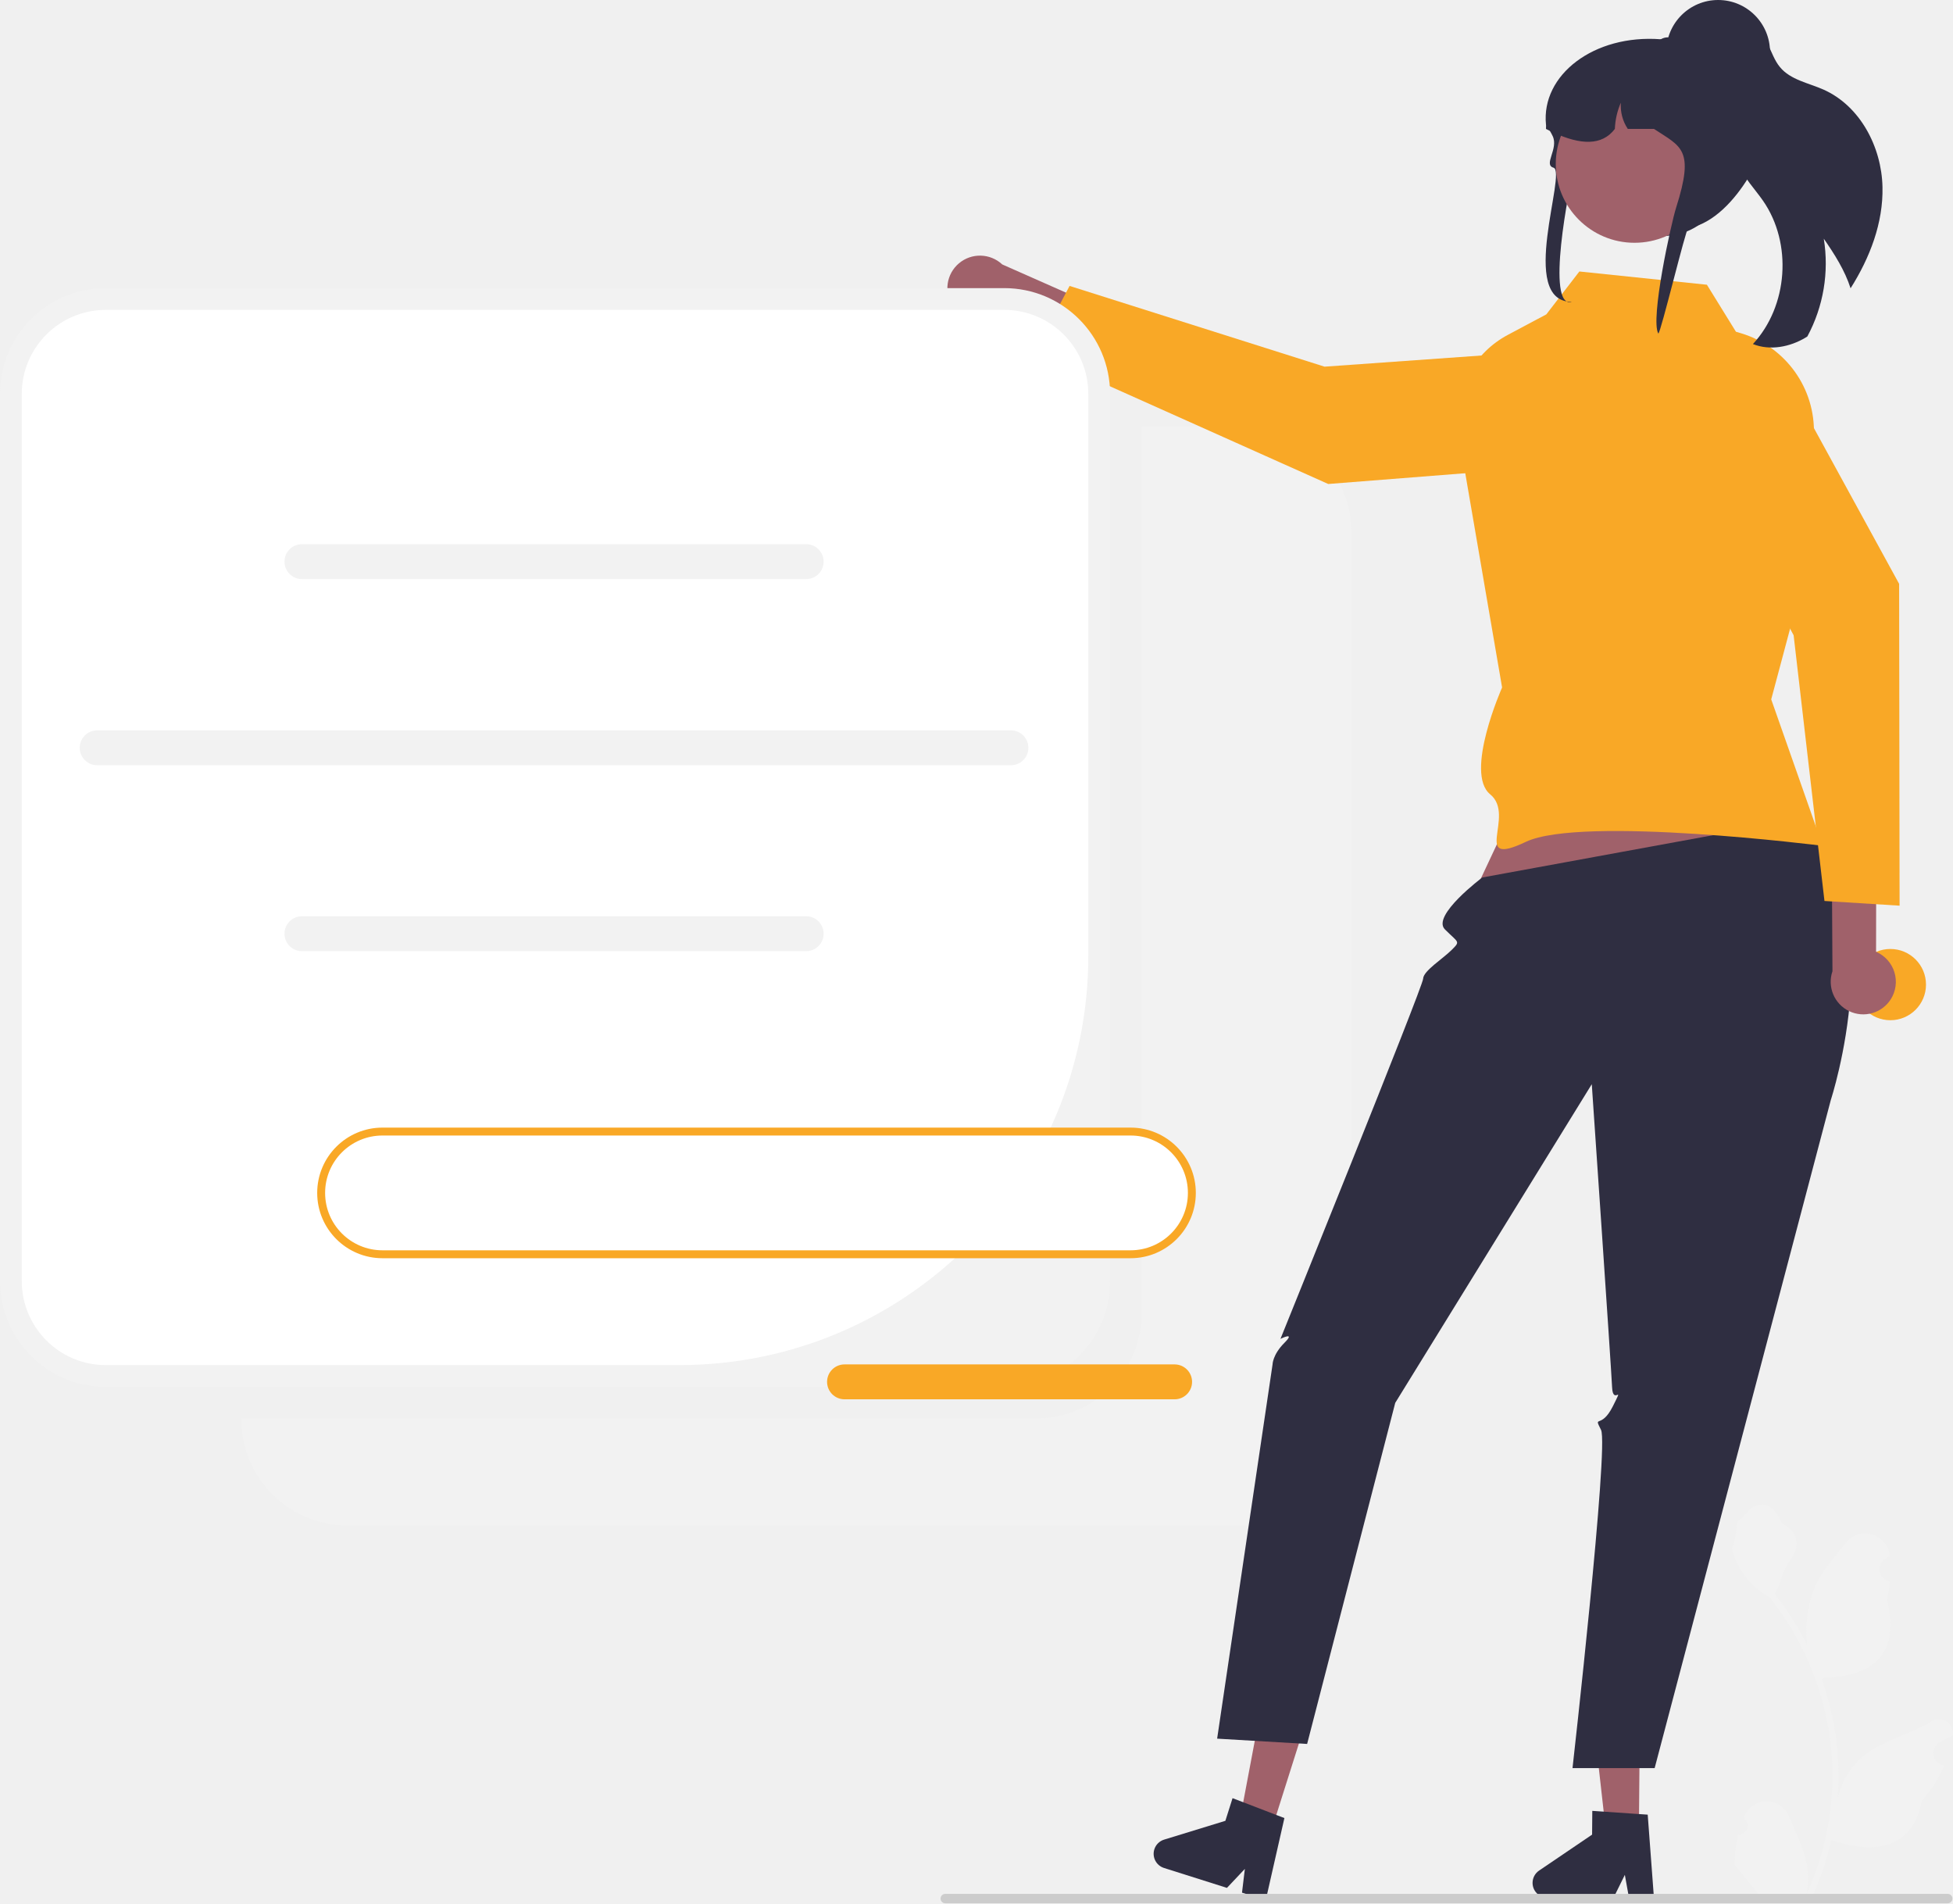
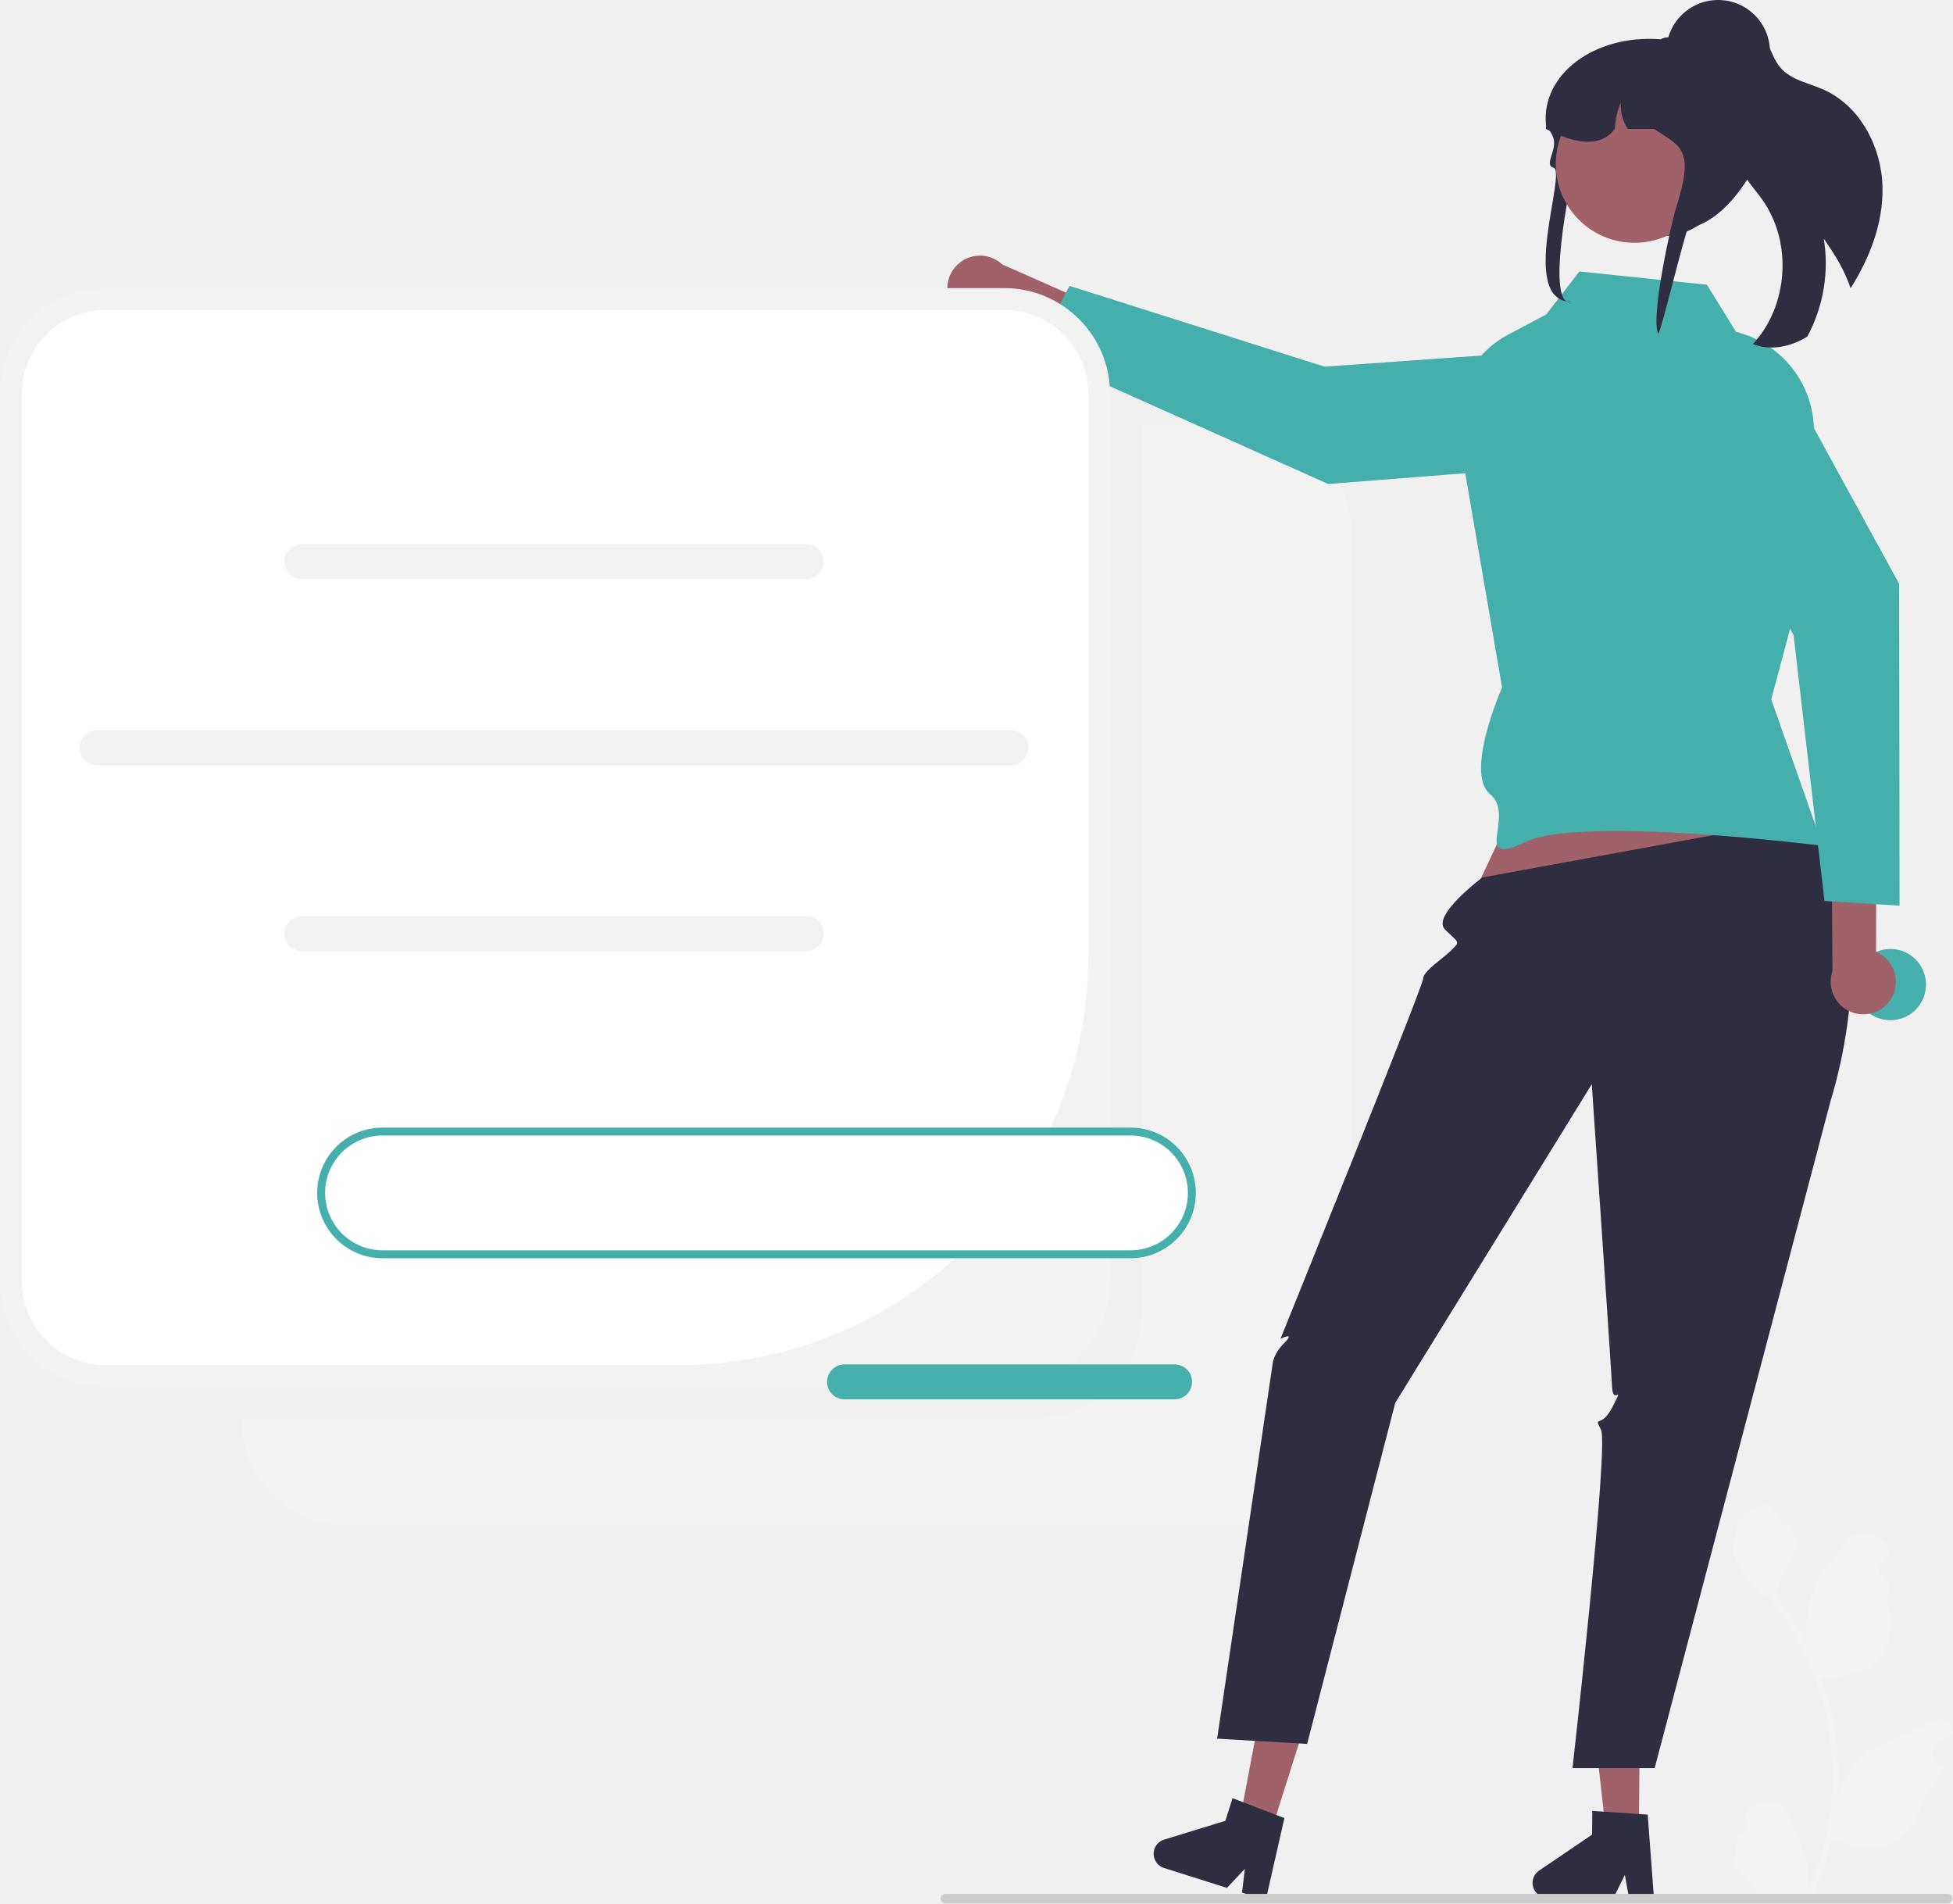
<svg xmlns="http://www.w3.org/2000/svg" data-name="Layer 1" width="493.461" height="480.848" viewBox="0 0 493.461 480.848">
  <path d="M668.007,317.365H641.751V541.211a26.744,26.744,0,0,1-26.744,26.744H414.269v.256a26.744,26.744,0,0,0,26.744,26.744h226.993a26.744,26.744,0,0,0,26.744-26.744V344.109A26.744,26.744,0,0,0,668.007,317.365Z" transform="translate(-353.2694 -209.5759)" fill="#f2f2f2" />
  <path d="M792.472,673.091a2.269,2.269,0,0,0,1.645-3.933l-.155-.618q.031-.074.062-.148a6.094,6.094,0,0,1,11.241.042c1.839,4.428,4.179,8.864,4.756,13.546a18.029,18.029,0,0,1-.316,6.2,72.281,72.281,0,0,0,6.575-30.021,69.764,69.764,0,0,0-.433-7.783q-.358-3.178-.995-6.31a73.119,73.119,0,0,0-14.5-30.99,19.459,19.459,0,0,1-8.093-8.397,14.843,14.843,0,0,1-1.35-4.056c.394.052,1.486-5.949,1.188-6.317.549-.833,1.532-1.247,2.131-2.06,2.982-4.043,7.091-3.337,9.236,2.157,4.582,2.313,4.627,6.148,1.815,9.837-1.789,2.347-2.035,5.522-3.604,8.035.162.207.329.407.491.614a73.591,73.591,0,0,1,7.681,12.169,30.593,30.593,0,0,1,1.826-14.21c1.748-4.217,5.025-7.769,7.91-11.415a6.279,6.279,0,0,1,11.184,3.083q.009.081.017.161-.643.363-1.259.77a3.078,3.078,0,0,0,1.241,5.602l.063.01a30.627,30.627,0,0,1-.807,4.579c3.702,14.316-4.29,19.53-15.701,19.764-.252.129-.497.258-.749.381a75.114,75.114,0,0,1,4.043,19.028,71.243,71.243,0,0,1-.052,11.503l.019-.136a18.826,18.826,0,0,1,6.427-10.87c4.946-4.063,11.933-5.559,17.268-8.824a3.533,3.533,0,0,1,5.411,3.437l-.022.143a20.677,20.677,0,0,0-2.319,1.117q-.643.363-1.259.77a3.078,3.078,0,0,0,1.241,5.602l.063.01c.045.006.084.013.129.019a30.654,30.654,0,0,1-5.639,8.829c-2.315,12.497-12.256,13.683-22.89,10.044h-.006a75.093,75.093,0,0,1-5.044,14.726H792.923c-.065-.2-.123-.407-.181-.607a20.474,20.474,0,0,0,4.986-.297c-1.337-1.641-2.674-3.294-4.011-4.935a1.121,1.121,0,0,1-.084-.097c-.678-.84-1.363-1.673-2.041-2.512l-0-.001a29.99,29.99,0,0,1,.879-7.64Z" transform="translate(-353.2694 -209.5759)" fill="#f2f2f2" />
  <path d="M593.994,286.915a8.246,8.246,0,0,0,12.466,1.526l37.465,16.903,7.223-9.213-44.644-19.75a8.235,8.235,0,0,0-12.509,10.535Z" transform="translate(-353.2694 -209.5759)" fill="#a0616a" />
-   <path d="M754.778,297.455l3.716,21.056a7.155,7.155,0,0,1-6.485,8.376l-63.139,4.965L614.653,298.637l8.864-16.827L687.944,302.212Z" transform="translate(-353.2694 -209.5759)" fill="#f9a826" />
+   <path d="M754.778,297.455l3.716,21.056a7.155,7.155,0,0,1-6.485,8.376l-63.139,4.965L614.653,298.637l8.864-16.827L687.944,302.212Z" transform="translate(-353.2694 -209.5759)" fill="#44afab" />
  <rect y="72.789" width="280.481" height="277.59" rx="26.744" fill="#f2f2f2" />
  <path d="M380.014,287.865a21.244,21.244,0,0,0-21.244,21.244V533.211a21.244,21.244,0,0,0,21.244,21.244H524.886A103.364,103.364,0,0,0,628.25,451.091V309.109a21.244,21.244,0,0,0-21.244-21.244Z" transform="translate(-353.2694 -209.5759)" fill="#fff" />
  <path d="M556.965,355.876H429.559a4.408,4.408,0,1,1,0-8.816H556.965a4.408,4.408,0,0,1,0,8.816Z" transform="translate(-353.2694 -209.5759)" fill="#f2f2f2" />
  <path d="M556.965,449.876H429.559a4.408,4.408,0,1,1,0-8.816H556.965a4.408,4.408,0,0,1,0,8.816Z" transform="translate(-353.2694 -209.5759)" fill="#f2f2f2" />
  <path d="M608.702,402.907H377.822a4.408,4.408,0,1,1,0-8.816H608.702a4.408,4.408,0,0,1,0,8.816Z" transform="translate(-353.2694 -209.5759)" fill="#f2f2f2" />
  <polygon points="393.531 180.687 370.531 229.687 459.008 220.726 440.539 173.687 393.531 180.687" fill="#a0616a" />
  <polygon points="414.101 462.32 405.712 462.249 401.999 429.138 414.379 429.243 414.101 462.32" fill="#a0616a" />
  <path d="M740.5,685.235a3.755,3.755,0,0,0,3.718,3.783l16.679.139,2.92-5.918,1.072,5.949,6.293.057-1.589-21.217-2.189-.146-8.931-.616-2.881-.193-.051,6.003-13.398,9.087A3.749,3.749,0,0,0,740.5,685.235Z" transform="translate(-353.2694 -209.5759)" fill="#2f2e41" />
  <polygon points="321.266 462.358 313.268 459.825 319.447 427.085 331.251 430.822 321.266 462.358" fill="#a0616a" />
  <path d="M644.932,676.789a3.755,3.755,0,0,0,2.443,4.709l15.902,5.033,4.53-4.799-.723,6.001,5.999,1.904L677.797,668.89l-2.05-.783-8.356-3.212-2.697-1.031-1.812,5.723-15.477,4.75A3.749,3.749,0,0,0,644.932,676.789Z" transform="translate(-353.2694 -209.5759)" fill="#2f2e41" />
  <path d="M808.248,416.522,727.801,431.263s-12.903,9.652-9.452,13.109,3.987,2.921,1.719,5.189-7.171,5.299-7.219,7.283-36.048,90.984-36.048,90.984,4-2,1,1-3,5.479-3,5.479l-14,94.521,22.737,1.339,22.263-86.173,49.659-80.504s4.927,71.789,5.134,76.564,3.207-1.225.207,4.775-5,2-3,6-7.205,85.435-7.205,85.435h20.753L815.859,487.472S831.695,439.216,808.248,416.522Z" transform="translate(-353.2694 -209.5759)" fill="#2f2e41" />
-   <path d="M784.549,281.51l-32.225-3.348-8.349,10.839-9.726,5.18a24.275,24.275,0,0,0-12.815,22.962l11.366,66.119s-9.601,21.619-3,27-5.104,18.707,9,12,75,1,75,1l-13-37,9.711-36.358,1.069-30.485a25.826,25.826,0,0,0-18.339-25.627l-1.358-.41Z" transform="translate(-353.2694 -209.5759)" fill="#f9a826" />
+   <path d="M784.549,281.51l-32.225-3.348-8.349,10.839-9.726,5.18a24.275,24.275,0,0,0-12.815,22.962l11.366,66.119s-9.601,21.619-3,27-5.104,18.707,9,12,75,1,75,1l-13-37,9.711-36.358,1.069-30.485a25.826,25.826,0,0,0-18.339-25.627l-1.358-.41Z" transform="translate(-353.2694 -209.5759)" fill="#44afab" />
  <path d="M828.913,256.806c.211,9.083-3.183,17.878-8.06,25.603-1.449-4.51-4.054-8.614-6.77-12.527a38.995,38.995,0,0,1-4.15,24.696,5.224,5.224,0,0,1-.444.285c-3.975,2.391-9.014,3.359-13.314,1.633,8.884-9.577,10.015-25.444,2.566-36.186-2.109-3.048-4.836-5.744-6.142-9.212-2.062-5.535-.08-11.628,1.171-17.398,1.169-5.37,1.374-11.761-2.229-15.697a3.786,3.786,0,0,1,3.47-1.598c2.221.314,3.838,2.245,4.868,4.233,1.03,1.989,1.709,4.193,3.144,5.91,2.658,3.215,7.184,3.975,10.999,5.669C823.26,236.332,828.692,246.699,828.913,256.806Z" transform="translate(-353.2694 -209.5759)" fill="#2f2e41" />
  <path d="M590.92,689.234a1.186,1.186,0,0,0,1.19,1.19h253.29a1.19,1.19,0,0,0,0-2.38h-253.29A1.187,1.187,0,0,0,590.92,689.234Z" transform="translate(-353.2694 -209.5759)" fill="#ccc" />
-   <circle cx="477.638" cy="248.748" r="9" fill="#f9a826" />
+   <circle cx="477.638" cy="248.748" r="9" fill="#44afab" />
  <path d="M751.156,251.613c.528-1.848-3.111,9.446-1.355,9.65,7.997.917,18.974,5.693,24.543,7.921.251-.029.502-.058.745-.095.598-.066,1.18-.16,1.756-.269C789.814,266.366,794.801,246.445,794.801,246.263c0-.896-2.149-25.493-5.535-25.857a24.957,24.957,0,0,0-2.678-.146h-8.402a39.048,39.048,0,0,0-5.274-.765H772.896c-16.915-1.289-30.253,9.021-29.006,21.567.007.015.022.029.029.044.362.539.679,1.048.959,1.536.273.459.502.896.701,1.311,1.542,3.204-2.421,7.235.207,7.987,3.495,1.001-9.192,33.894,4.642,33.894C743.698,287.747,749.699,256.71,751.156,251.613Z" transform="translate(-353.2694 -209.5759)" fill="#2f2e41" />
  <circle cx="412.986" cy="41.443" r="19.894" fill="#a0616a" />
  <path d="M743.89,242.147c.332.175.657.335.989.495.347.167.693.335,1.04.488,6.661,3.022,12.083,3.357,15.374-.983a18.392,18.392,0,0,1,1.512-6.626,10.65,10.65,0,0,0,1.756,6.626h6.624c6.824,4.529,10.328,5.002,5.592,19.87-1.321,4.143-6.571,28.251-4.505,31.826.598-.066,6.955-26.471,7.53-26.58,12.969-2.454,21.209-23.82,20.154-25.028a22.275,22.275,0,0,0-2.309-9.91,22.793,22.793,0,0,0-8.661-9.422,40.166,40.166,0,0,0-6.92-2.599c-.059-.015-.111-.029-.17-.044-.73-.197-1.475-.379-2.22-.532a40.842,40.842,0,0,0-4.662-.706c-.111-.007-.221-.015-.325-.015a3.513,3.513,0,0,0-1.778.488c-.007,0-.007.007-.015.007a3.347,3.347,0,0,0-.989.881,3.386,3.386,0,0,0-.723,2.104H763.808q-.409,0-.819.022a19.78,19.78,0,0,0-19.069,18.596C743.897,241.456,743.89,241.798,743.89,242.147Z" transform="translate(-353.2694 -209.5759)" fill="#2f2e41" />
  <circle cx="434.117" cy="13.106" r="13.106" fill="#2f2e41" />
  <path d="M831.009,462.035a8.246,8.246,0,0,0-3.717-11.996l.065-41.101-11.364-2.813.28,48.817a8.235,8.235,0,0,0,14.736,7.093Z" transform="translate(-353.2694 -209.5759)" fill="#a0616a" />
-   <path d="M774.733,311.053l17.684-12.018a7.155,7.155,0,0,1,10.298,2.483l30.404,55.559.116,81.31-18.982-1.19-7.792-67.129Z" transform="translate(-353.2694 -209.5759)" fill="#f9a826" />
+   <path d="M774.733,311.053l17.684-12.018a7.155,7.155,0,0,1,10.298,2.483l30.404,55.559.116,81.31-18.982-1.19-7.792-67.129Z" transform="translate(-353.2694 -209.5759)" fill="#44afab" />
  <path d="M638.915,495.453h-189a15.5,15.5,0,0,0,0,31h189a15.5,15.5,0,1,0,0-31Z" transform="translate(-353.2694 -209.5759)" fill="#fff" />
-   <path d="M638.915,527.453h-189a16.5,16.5,0,0,1,0-33h189a16.5,16.5,0,1,1,0,33Zm-189-31a14.5,14.5,0,0,0,0,29h189a14.5,14.5,0,1,0,0-29Z" transform="translate(-353.2694 -209.5759)" fill="#f9a826" />
-   <path d="M650.06,563.096H566.653a4.408,4.408,0,1,1,0-8.816h83.406a4.408,4.408,0,0,1,0,8.816Z" transform="translate(-353.2694 -209.5759)" fill="#f9a826" />
+   <path d="M638.915,527.453h-189a16.5,16.5,0,0,1,0-33h189a16.5,16.5,0,1,1,0,33Zm-189-31a14.5,14.5,0,0,0,0,29h189a14.5,14.5,0,1,0,0-29Z" transform="translate(-353.2694 -209.5759)" fill="#44afab" />
+   <path d="M650.06,563.096H566.653a4.408,4.408,0,1,1,0-8.816h83.406a4.408,4.408,0,0,1,0,8.816Z" transform="translate(-353.2694 -209.5759)" fill="#44afab" />
</svg>
